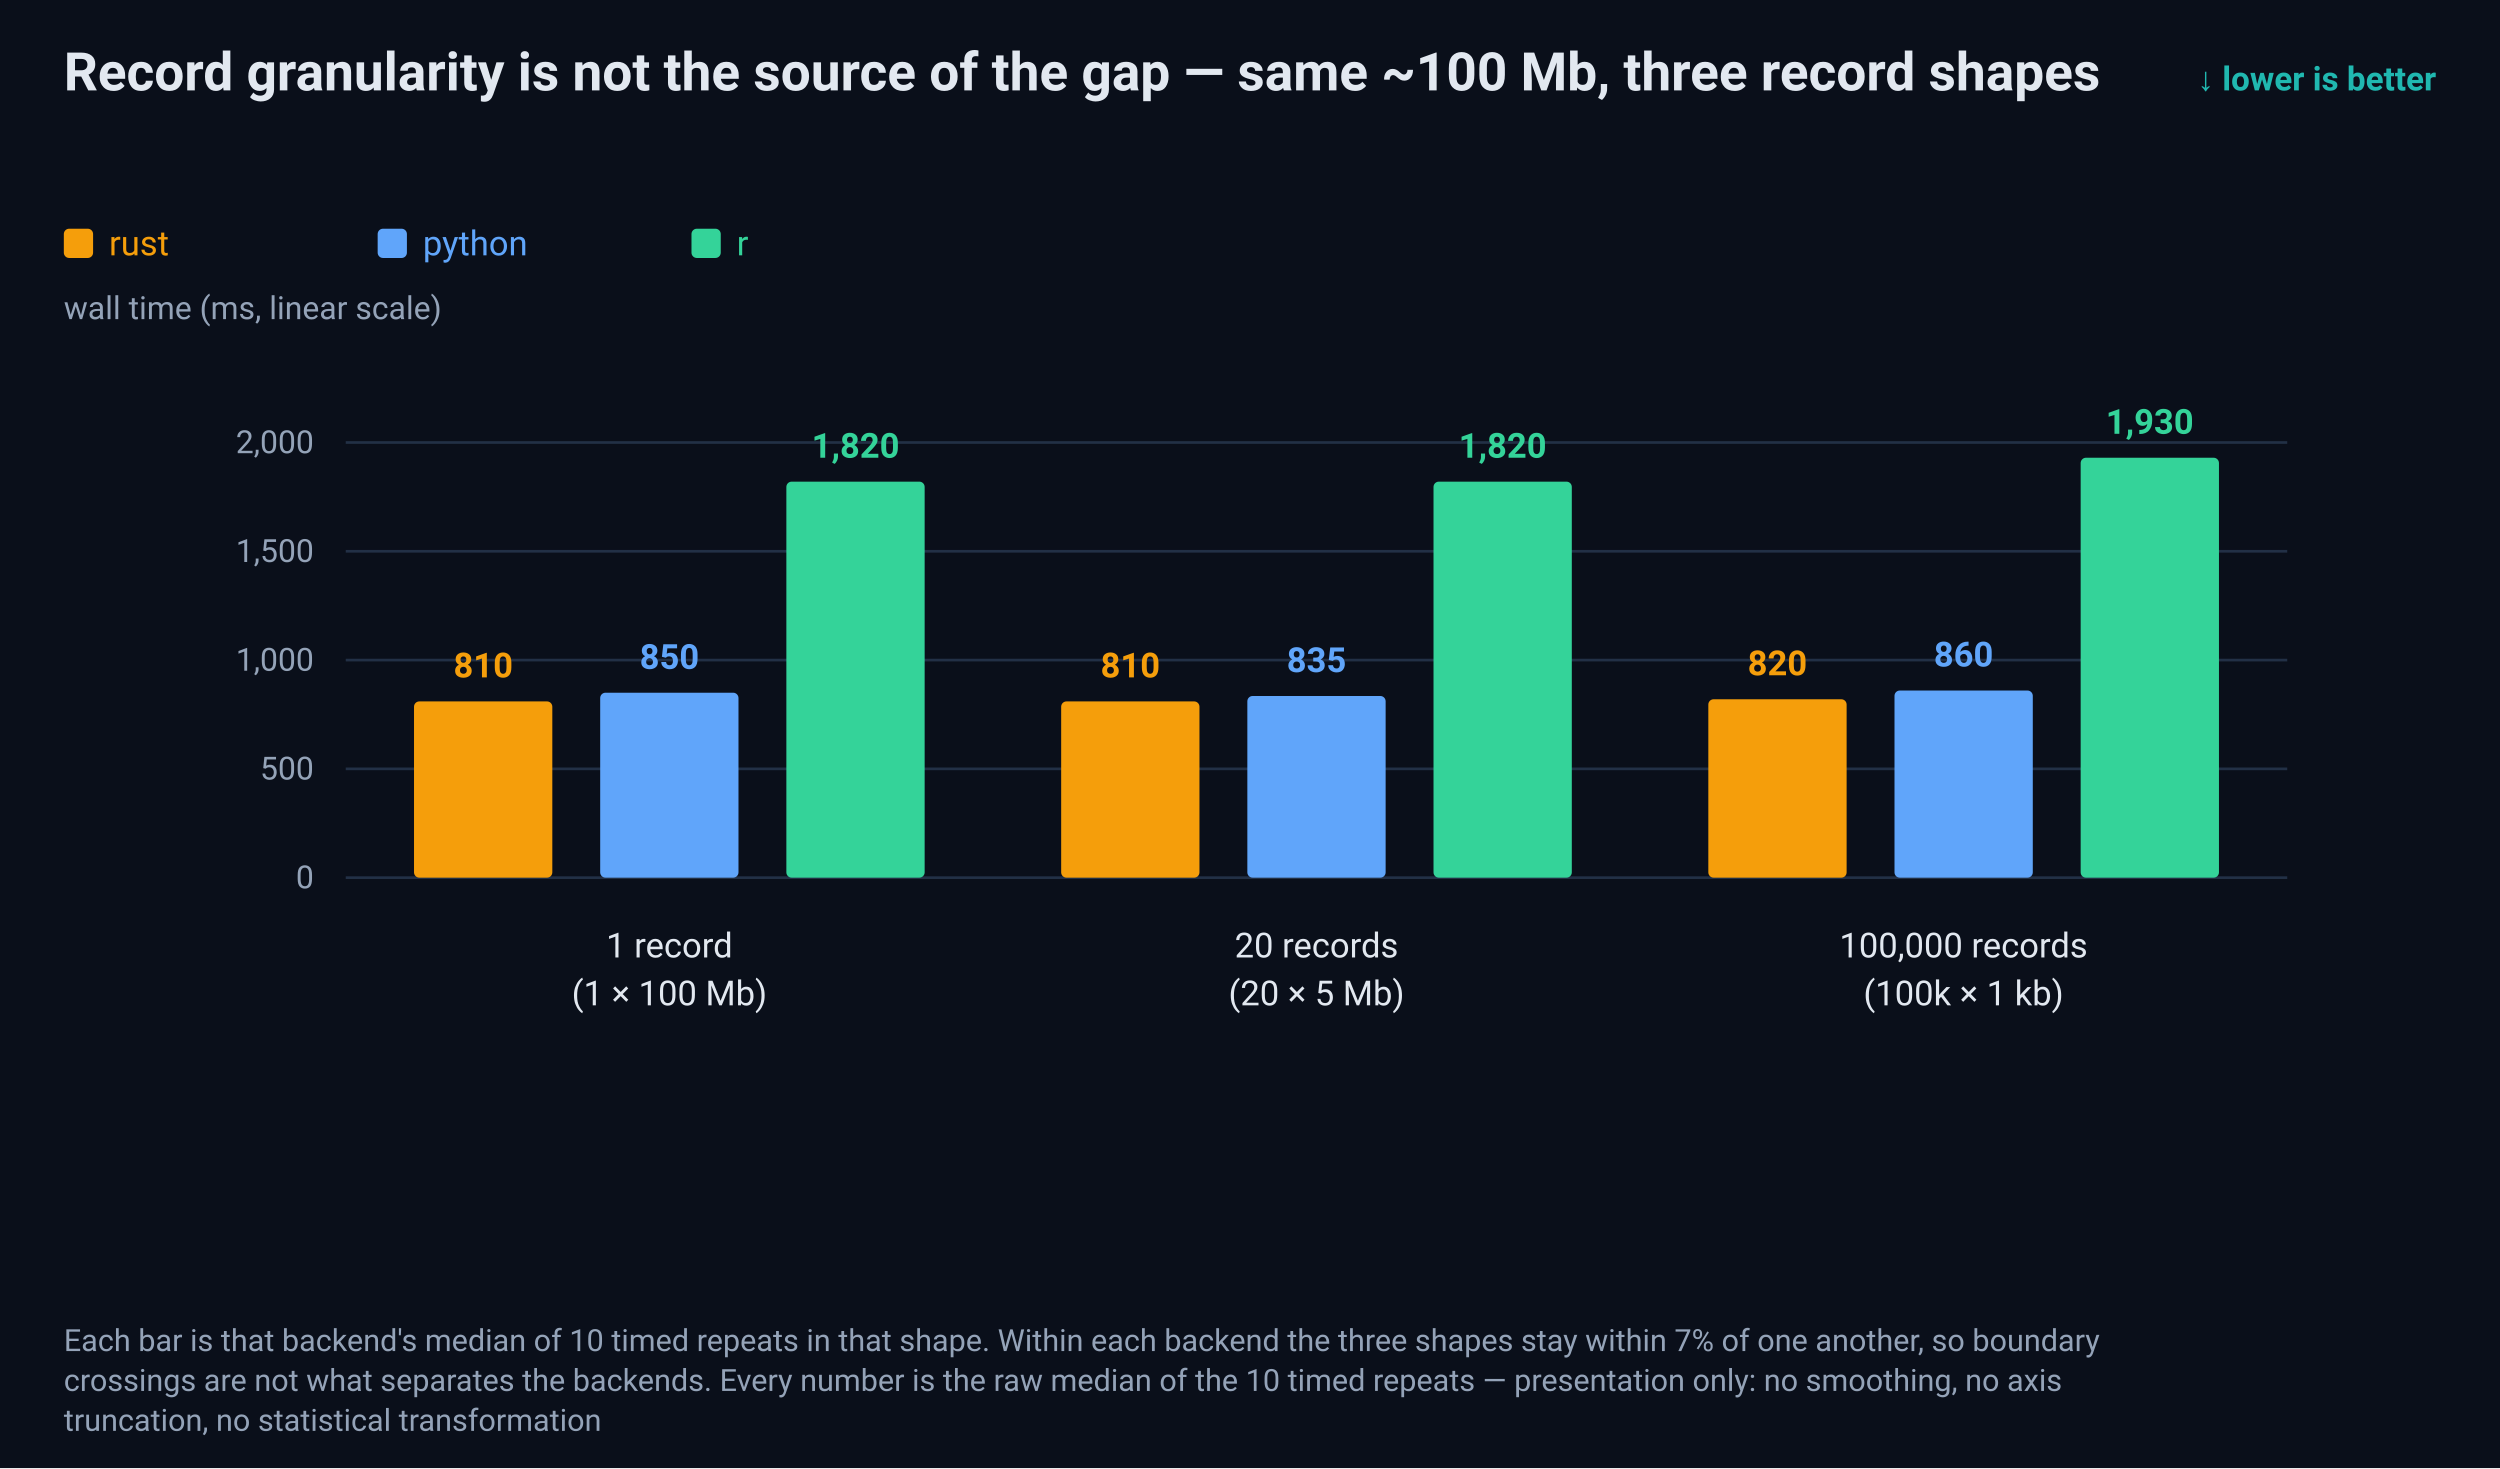
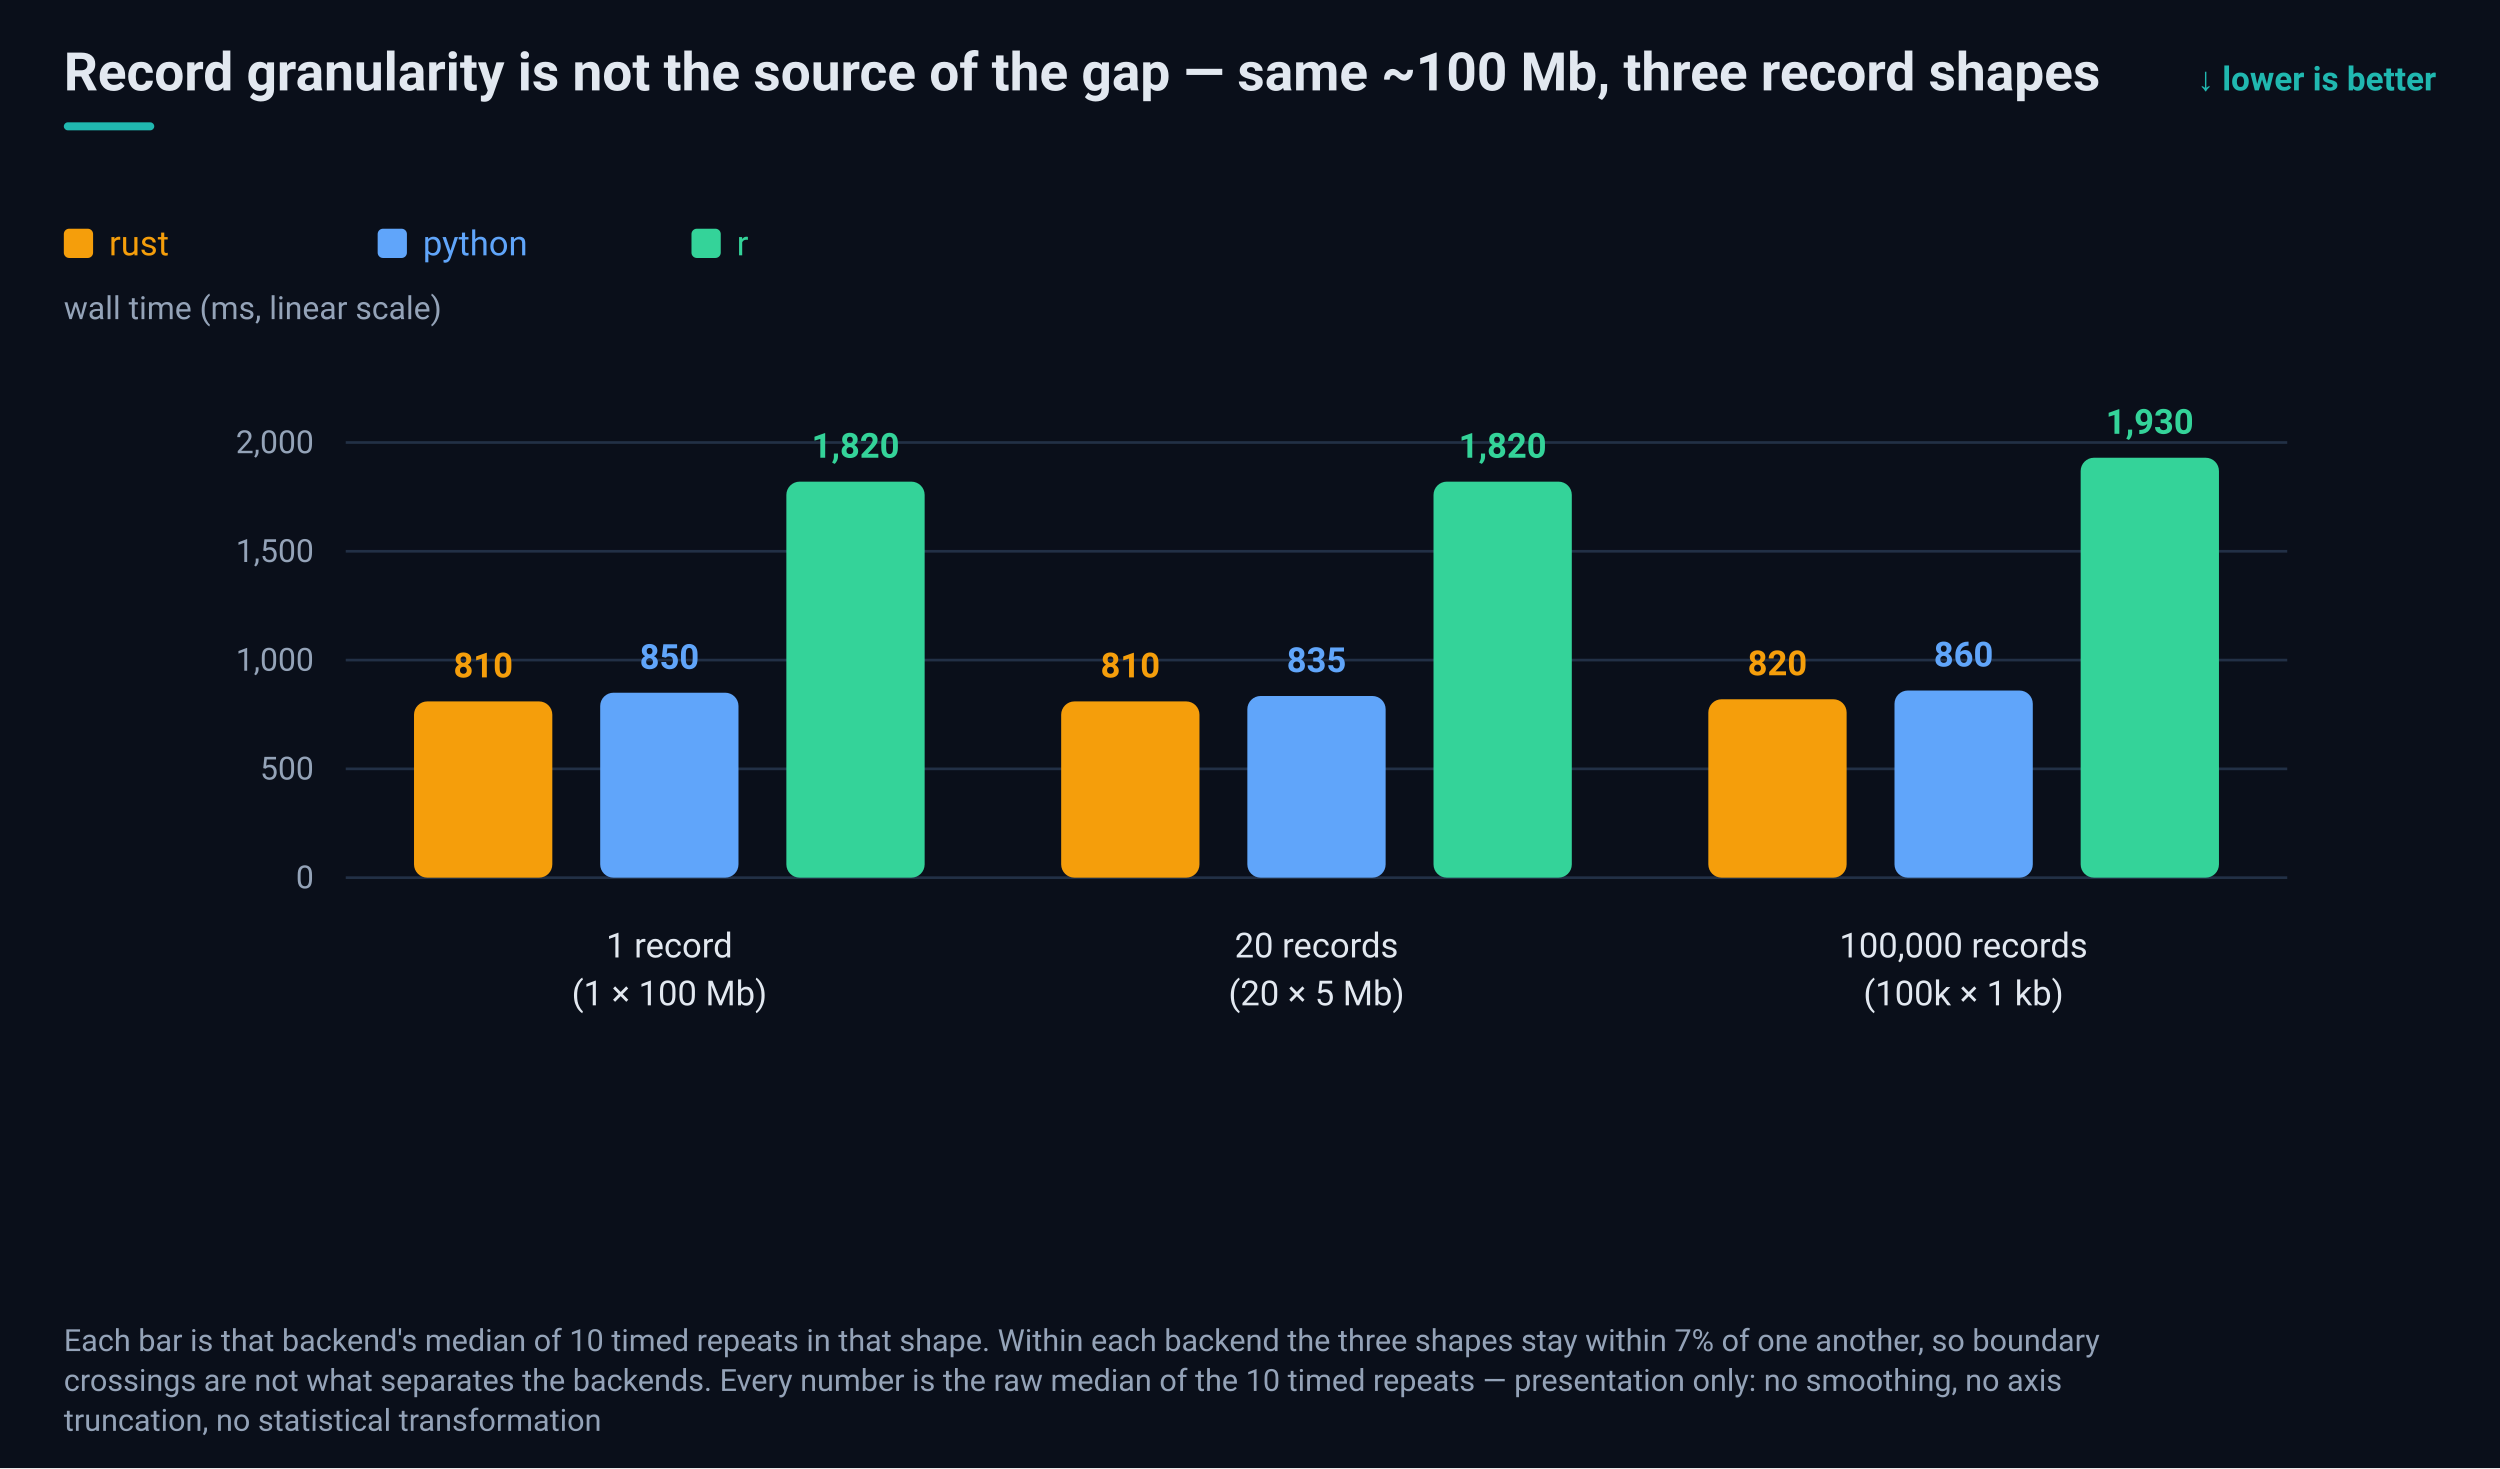
<svg xmlns="http://www.w3.org/2000/svg" viewBox="0 0 940 552" width="940" height="552" role="img" aria-label="Record granularity is not the source of the gap — same ~100 Mb, three record shapes">
  <rect width="940" height="552" fill="#0a0f1a" />
  <text x="24" y="34" fill="#e2e8f0" font-family="-apple-system,BlinkMacSystemFont,'Segoe UI',Roboto,'Helvetica Neue',Arial,'Noto Sans SC',sans-serif" font-size="20" font-weight="600">Record granularity is not the source of the gap — same ~100 Mb, three record shapes</text>
+   <rect x="24" y="46" width="34" height="3" rx="1.5" fill="#20B8B0" />
  <text x="916" y="34" fill="#20B8B0" font-family="-apple-system,BlinkMacSystemFont,'Segoe UI',Roboto,'Helvetica Neue',Arial,'Noto Sans SC',sans-serif" font-size="12.5" font-weight="600" text-anchor="end">↓ lower is better</text>
  <rect x="24.00" y="86.00" width="11.00" height="11.00" rx="2" fill="#f59e0b" opacity="1.0" />
  <text x="41.0" y="96.0" fill="#f59e0b" font-family="-apple-system,BlinkMacSystemFont,'Segoe UI',Roboto,'Helvetica Neue',Arial,'Noto Sans SC',sans-serif" font-size="13" font-weight="400" text-anchor="start">rust</text>
  <rect x="142.00" y="86.00" width="11.00" height="11.00" rx="2" fill="#60a5fa" opacity="1.0" />
  <text x="159.0" y="96.0" fill="#60a5fa" font-family="-apple-system,BlinkMacSystemFont,'Segoe UI',Roboto,'Helvetica Neue',Arial,'Noto Sans SC',sans-serif" font-size="13" font-weight="400" text-anchor="start">python</text>
  <rect x="260.00" y="86.00" width="11.00" height="11.00" rx="2" fill="#34d399" opacity="1.0" />
  <text x="277.0" y="96.0" fill="#34d399" font-family="-apple-system,BlinkMacSystemFont,'Segoe UI',Roboto,'Helvetica Neue',Arial,'Noto Sans SC',sans-serif" font-size="13" font-weight="400" text-anchor="start">r</text>
  <line x1="130.00" y1="330.00" x2="860.00" y2="330.00" stroke="#223046" stroke-width="1.0" opacity="1.0" />
  <text x="118.0" y="334.0" fill="#94a3b8" font-family="-apple-system,BlinkMacSystemFont,'Segoe UI',Roboto,'Helvetica Neue',Arial,'Noto Sans SC',sans-serif" font-size="12" font-weight="400" text-anchor="end">0</text>
  <line x1="130.00" y1="289.09" x2="860.00" y2="289.09" stroke="#223046" stroke-width="1.0" opacity="1.0" />
  <text x="118.0" y="293.1" fill="#94a3b8" font-family="-apple-system,BlinkMacSystemFont,'Segoe UI',Roboto,'Helvetica Neue',Arial,'Noto Sans SC',sans-serif" font-size="12" font-weight="400" text-anchor="end">500</text>
  <line x1="130.00" y1="248.19" x2="860.00" y2="248.19" stroke="#223046" stroke-width="1.0" opacity="1.0" />
  <text x="118.0" y="252.2" fill="#94a3b8" font-family="-apple-system,BlinkMacSystemFont,'Segoe UI',Roboto,'Helvetica Neue',Arial,'Noto Sans SC',sans-serif" font-size="12" font-weight="400" text-anchor="end">1,000</text>
  <line x1="130.00" y1="207.28" x2="860.00" y2="207.28" stroke="#223046" stroke-width="1.0" opacity="1.0" />
  <text x="118.0" y="211.3" fill="#94a3b8" font-family="-apple-system,BlinkMacSystemFont,'Segoe UI',Roboto,'Helvetica Neue',Arial,'Noto Sans SC',sans-serif" font-size="12" font-weight="400" text-anchor="end">1,500</text>
  <line x1="130.00" y1="166.38" x2="860.00" y2="166.38" stroke="#223046" stroke-width="1.0" opacity="1.0" />
  <text x="118.0" y="170.4" fill="#94a3b8" font-family="-apple-system,BlinkMacSystemFont,'Segoe UI',Roboto,'Helvetica Neue',Arial,'Noto Sans SC',sans-serif" font-size="12" font-weight="400" text-anchor="end">2,000</text>
  <text x="24.0" y="120.0" fill="#94a3b8" font-family="-apple-system,BlinkMacSystemFont,'Segoe UI',Roboto,'Helvetica Neue',Arial,'Noto Sans SC',sans-serif" font-size="12" font-weight="400" text-anchor="start">wall time (ms, linear scale)</text>
-   <rect x="155.67" y="263.73" width="52.00" height="66.27" rx="2" fill="#f59e0b" opacity="1.0" />
+   <rect x="155.67" y="263.73" width="52.00" height="66.27" rx="5" fill="#f59e0b" opacity="1.0" />
  <text x="181.7" y="254.7" fill="#f59e0b" font-family="-apple-system,BlinkMacSystemFont,'Segoe UI',Roboto,'Helvetica Neue',Arial,'Noto Sans SC',sans-serif" font-size="13" font-weight="600" text-anchor="middle">810</text>
-   <rect x="225.67" y="260.46" width="52.00" height="69.54" rx="2" fill="#60a5fa" opacity="1.0" />
+   <rect x="225.67" y="260.46" width="52.00" height="69.54" rx="5" fill="#60a5fa" opacity="1.0" />
  <text x="251.7" y="251.5" fill="#60a5fa" font-family="-apple-system,BlinkMacSystemFont,'Segoe UI',Roboto,'Helvetica Neue',Arial,'Noto Sans SC',sans-serif" font-size="13" font-weight="600" text-anchor="middle">850</text>
-   <rect x="295.67" y="181.10" width="52.00" height="148.90" rx="2" fill="#34d399" opacity="1.0" />
+   <rect x="295.67" y="181.10" width="52.00" height="148.90" rx="5" fill="#34d399" opacity="1.0" />
  <text x="321.7" y="172.1" fill="#34d399" font-family="-apple-system,BlinkMacSystemFont,'Segoe UI',Roboto,'Helvetica Neue',Arial,'Noto Sans SC',sans-serif" font-size="13" font-weight="600" text-anchor="middle">1,820</text>
  <text x="251.7" y="360.0" fill="#e2e8f0" font-family="-apple-system,BlinkMacSystemFont,'Segoe UI',Roboto,'Helvetica Neue',Arial,'Noto Sans SC',sans-serif" font-size="13" font-weight="400" text-anchor="middle">1 record</text>
  <text x="251.7" y="378.0" fill="#e2e8f0" font-family="-apple-system,BlinkMacSystemFont,'Segoe UI',Roboto,'Helvetica Neue',Arial,'Noto Sans SC',sans-serif" font-size="13" font-weight="400" text-anchor="middle">(1 × 100 Mb)</text>
-   <rect x="399.00" y="263.73" width="52.00" height="66.27" rx="2" fill="#f59e0b" opacity="1.0" />
+   <rect x="399.00" y="263.73" width="52.00" height="66.27" rx="5" fill="#f59e0b" opacity="1.0" />
  <text x="425.0" y="254.7" fill="#f59e0b" font-family="-apple-system,BlinkMacSystemFont,'Segoe UI',Roboto,'Helvetica Neue',Arial,'Noto Sans SC',sans-serif" font-size="13" font-weight="600" text-anchor="middle">810</text>
-   <rect x="469.00" y="261.69" width="52.00" height="68.31" rx="2" fill="#60a5fa" opacity="1.0" />
+   <rect x="469.00" y="261.69" width="52.00" height="68.31" rx="5" fill="#60a5fa" opacity="1.0" />
  <text x="495.0" y="252.7" fill="#60a5fa" font-family="-apple-system,BlinkMacSystemFont,'Segoe UI',Roboto,'Helvetica Neue',Arial,'Noto Sans SC',sans-serif" font-size="13" font-weight="600" text-anchor="middle">835</text>
-   <rect x="539.00" y="181.10" width="52.00" height="148.90" rx="2" fill="#34d399" opacity="1.0" />
+   <rect x="539.00" y="181.10" width="52.00" height="148.90" rx="5" fill="#34d399" opacity="1.0" />
  <text x="565.0" y="172.1" fill="#34d399" font-family="-apple-system,BlinkMacSystemFont,'Segoe UI',Roboto,'Helvetica Neue',Arial,'Noto Sans SC',sans-serif" font-size="13" font-weight="600" text-anchor="middle">1,820</text>
  <text x="495.0" y="360.0" fill="#e2e8f0" font-family="-apple-system,BlinkMacSystemFont,'Segoe UI',Roboto,'Helvetica Neue',Arial,'Noto Sans SC',sans-serif" font-size="13" font-weight="400" text-anchor="middle">20 records</text>
  <text x="495.0" y="378.0" fill="#e2e8f0" font-family="-apple-system,BlinkMacSystemFont,'Segoe UI',Roboto,'Helvetica Neue',Arial,'Noto Sans SC',sans-serif" font-size="13" font-weight="400" text-anchor="middle">(20 × 5 Mb)</text>
-   <rect x="642.33" y="262.92" width="52.00" height="67.08" rx="2" fill="#f59e0b" opacity="1.0" />
+   <rect x="642.33" y="262.92" width="52.00" height="67.08" rx="5" fill="#f59e0b" opacity="1.0" />
  <text x="668.3" y="253.9" fill="#f59e0b" font-family="-apple-system,BlinkMacSystemFont,'Segoe UI',Roboto,'Helvetica Neue',Arial,'Noto Sans SC',sans-serif" font-size="13" font-weight="600" text-anchor="middle">820</text>
-   <rect x="712.33" y="259.64" width="52.00" height="70.36" rx="2" fill="#60a5fa" opacity="1.0" />
+   <rect x="712.33" y="259.64" width="52.00" height="70.36" rx="5" fill="#60a5fa" opacity="1.0" />
  <text x="738.3" y="250.6" fill="#60a5fa" font-family="-apple-system,BlinkMacSystemFont,'Segoe UI',Roboto,'Helvetica Neue',Arial,'Noto Sans SC',sans-serif" font-size="13" font-weight="600" text-anchor="middle">860</text>
-   <rect x="782.33" y="172.11" width="52.00" height="157.89" rx="2" fill="#34d399" opacity="1.0" />
+   <rect x="782.33" y="172.11" width="52.00" height="157.89" rx="5" fill="#34d399" opacity="1.0" />
  <text x="808.3" y="163.1" fill="#34d399" font-family="-apple-system,BlinkMacSystemFont,'Segoe UI',Roboto,'Helvetica Neue',Arial,'Noto Sans SC',sans-serif" font-size="13" font-weight="600" text-anchor="middle">1,930</text>
  <text x="738.3" y="360.0" fill="#e2e8f0" font-family="-apple-system,BlinkMacSystemFont,'Segoe UI',Roboto,'Helvetica Neue',Arial,'Noto Sans SC',sans-serif" font-size="13" font-weight="400" text-anchor="middle">100,000 records</text>
  <text x="738.3" y="378.0" fill="#e2e8f0" font-family="-apple-system,BlinkMacSystemFont,'Segoe UI',Roboto,'Helvetica Neue',Arial,'Noto Sans SC',sans-serif" font-size="13" font-weight="400" text-anchor="middle">(100k × 1 kb)</text>
  <text x="24" y="508" fill="#94a3b8" font-family="-apple-system,BlinkMacSystemFont,'Segoe UI',Roboto,'Helvetica Neue',Arial,'Noto Sans SC',sans-serif" font-size="11.5">Each bar is that backend's median of 10 timed repeats in that shape. Within each backend the three shapes stay within 7% of one another, so boundary</text>
  <text x="24" y="523" fill="#94a3b8" font-family="-apple-system,BlinkMacSystemFont,'Segoe UI',Roboto,'Helvetica Neue',Arial,'Noto Sans SC',sans-serif" font-size="11.5">crossings are not what separates the backends. Every number is the raw median of the 10 timed repeats — presentation only: no smoothing, no axis</text>
  <text x="24" y="538" fill="#94a3b8" font-family="-apple-system,BlinkMacSystemFont,'Segoe UI',Roboto,'Helvetica Neue',Arial,'Noto Sans SC',sans-serif" font-size="11.5">truncation, no statistical transformation</text>
</svg>
